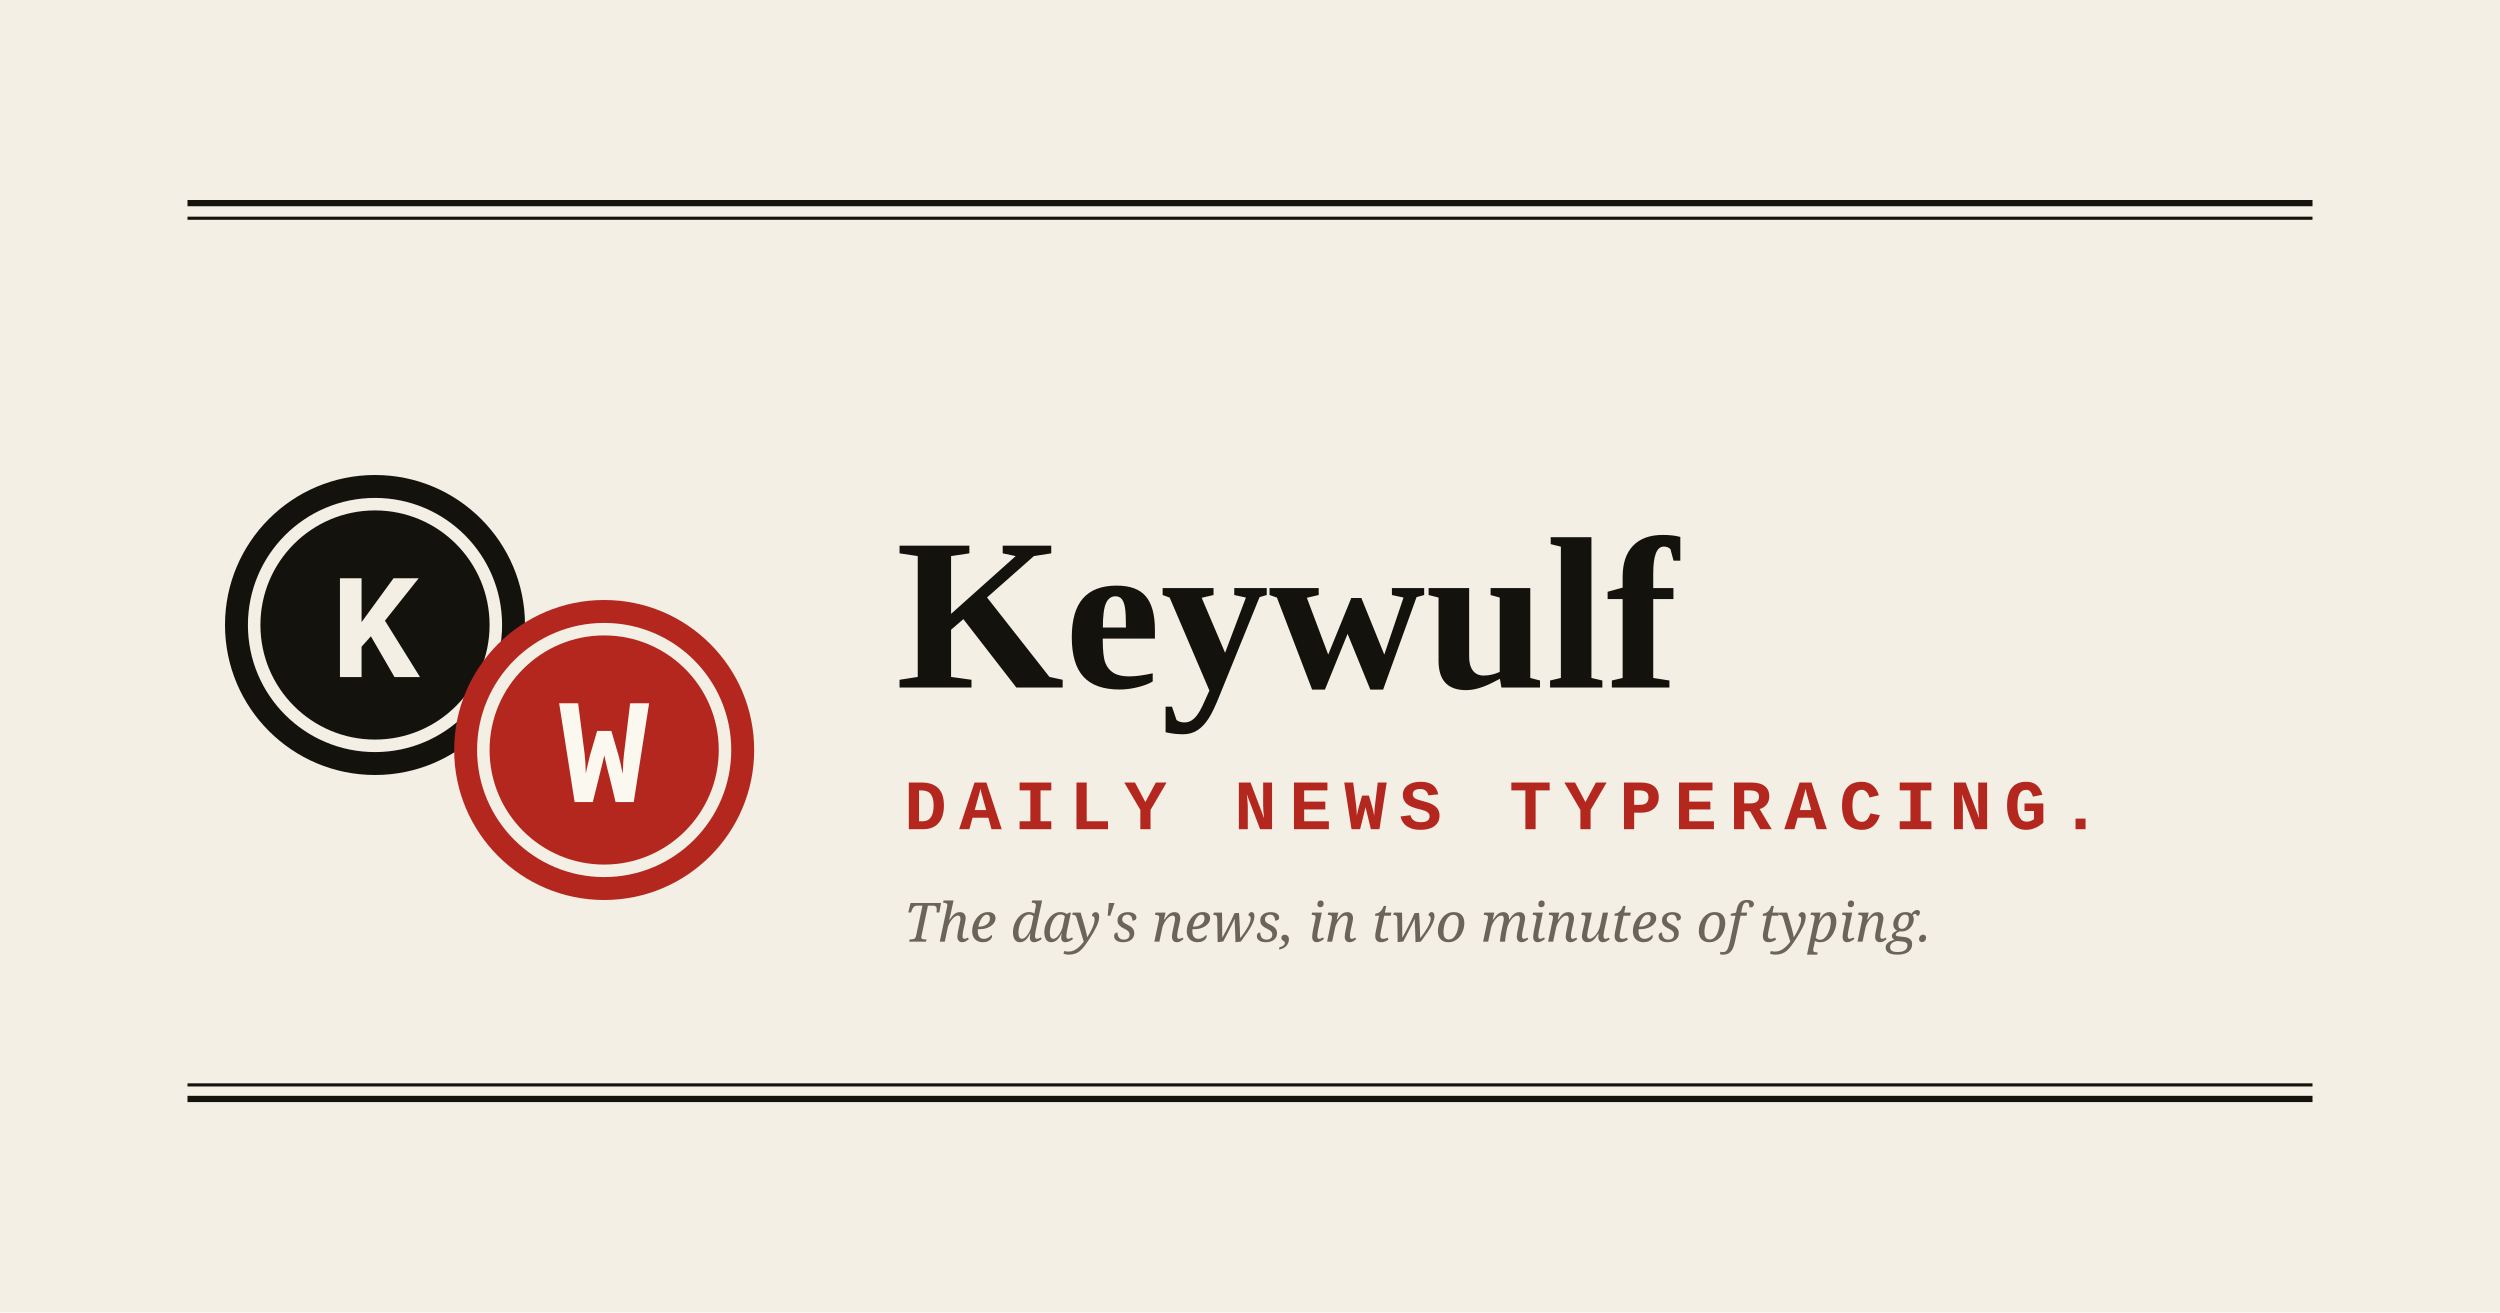
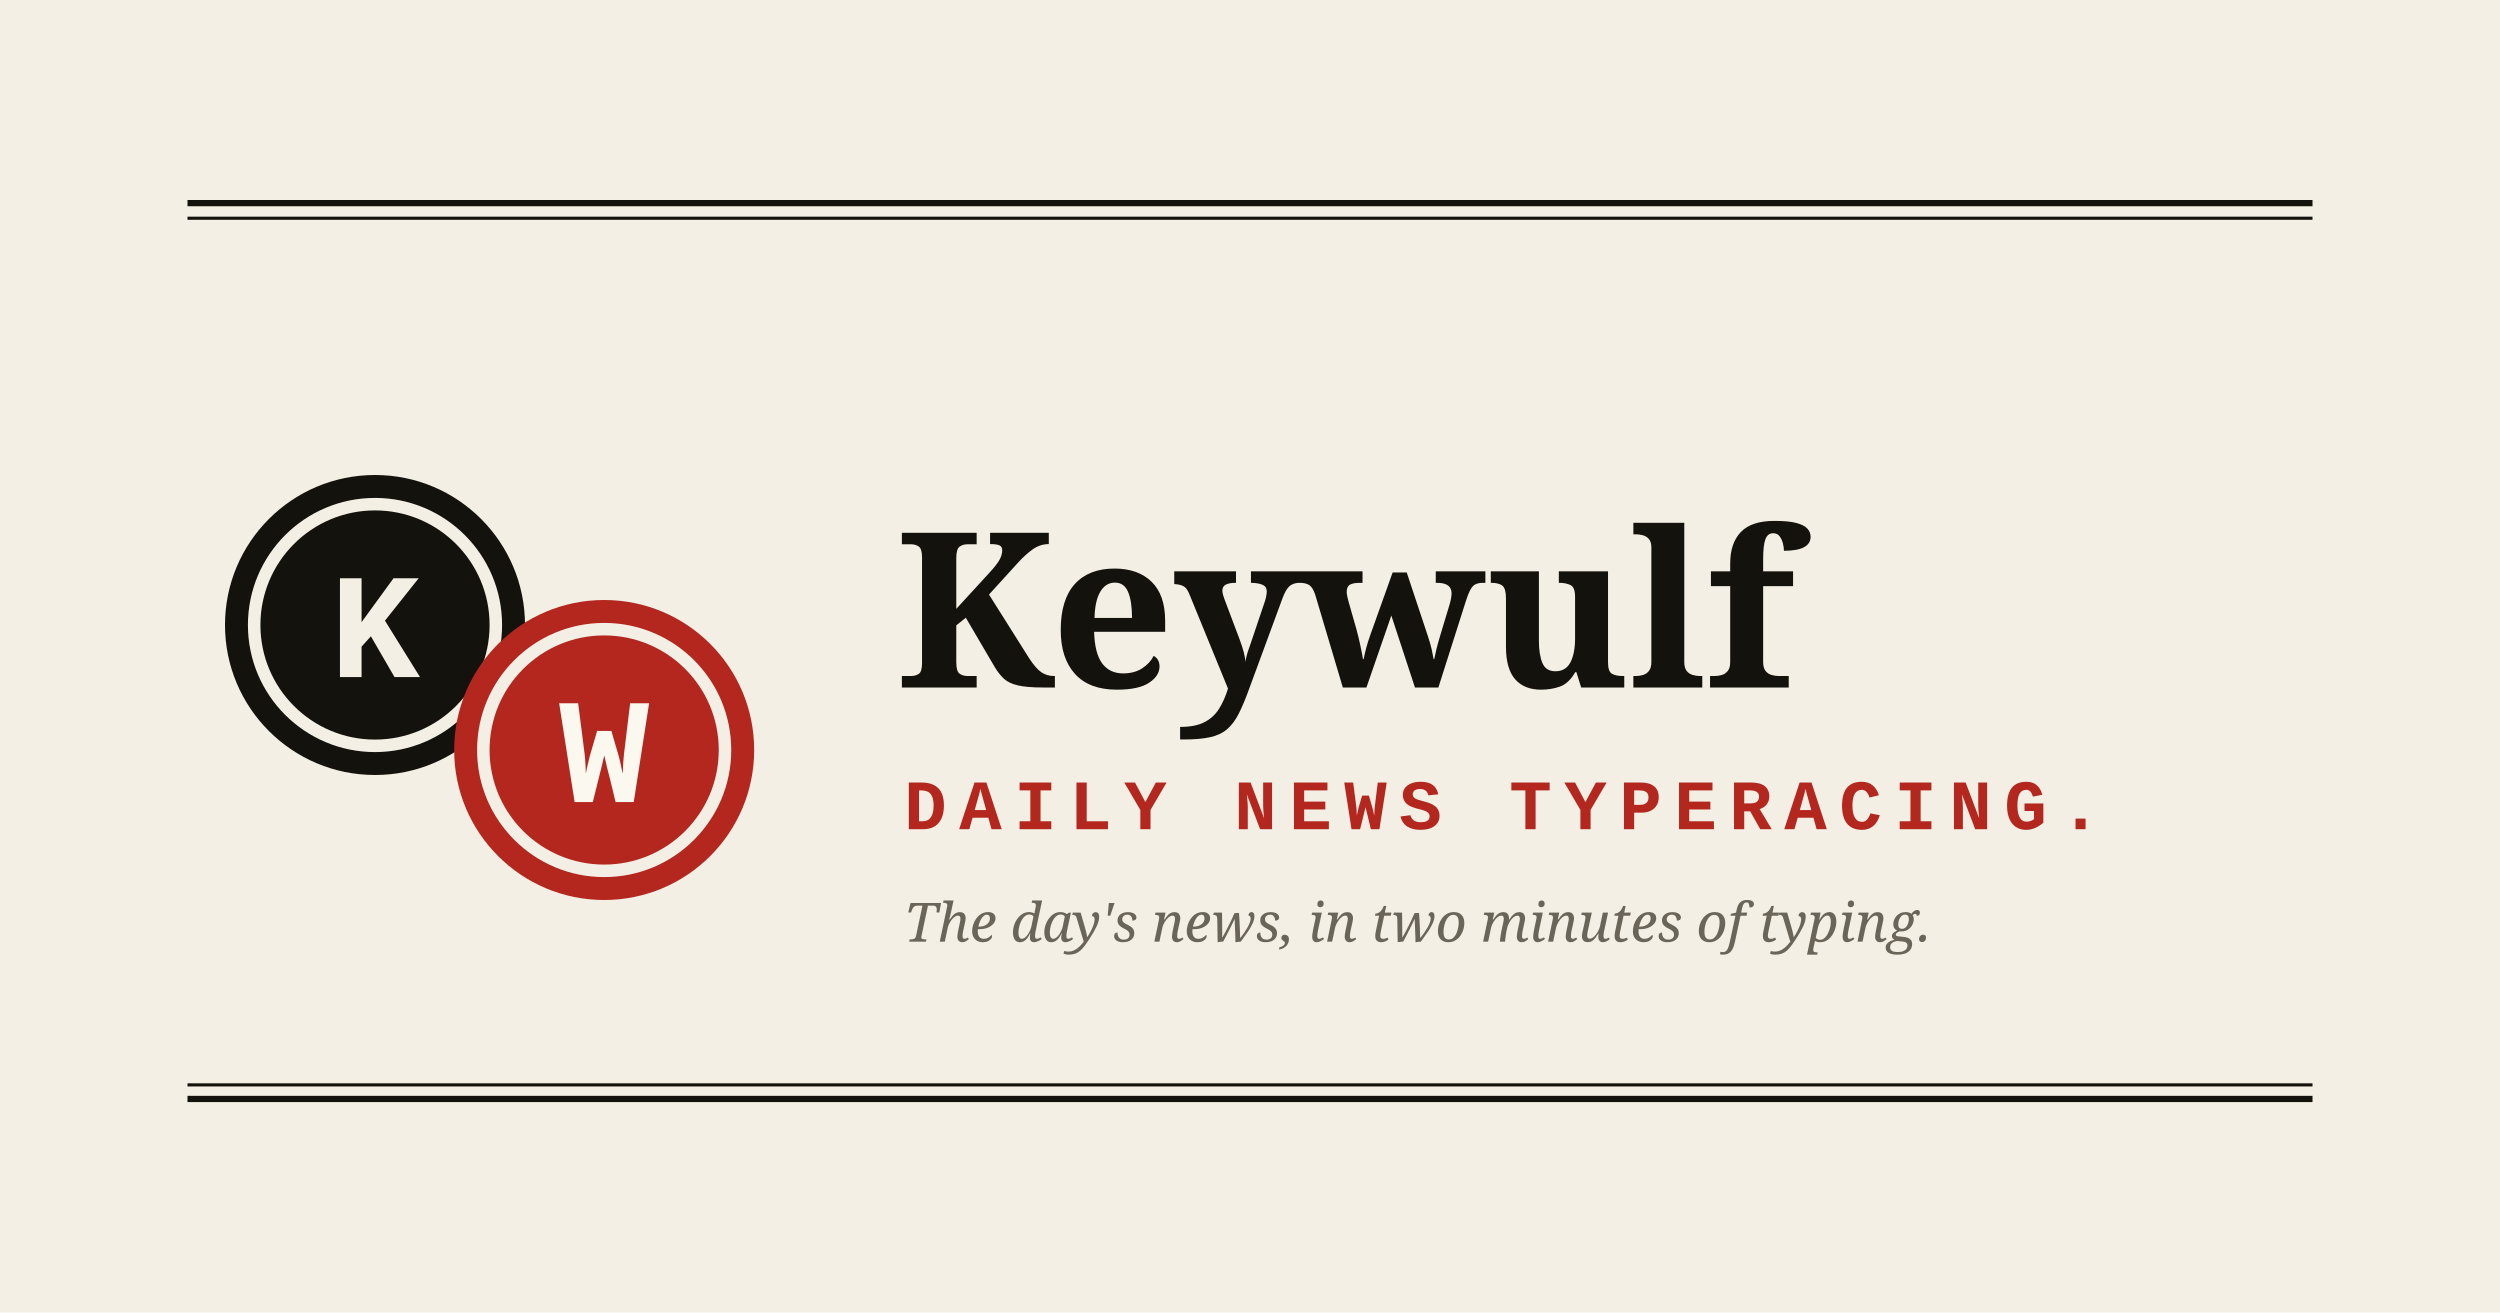
<svg xmlns="http://www.w3.org/2000/svg" width="1200" height="630" viewBox="0 0 1200 630" role="img" aria-label="Keywulf - Daily news typeracing">
  <rect width="1200" height="630" fill="#f3efe4" />
  <rect x="90" y="96" width="1020" height="3" fill="#14120d" />
  <rect x="90" y="104" width="1020" height="1.5" fill="#14120d" />
  <rect x="90" y="520" width="1020" height="1.5" fill="#14120d" />
  <rect x="90" y="526" width="1020" height="3" fill="#14120d" />
  <circle cx="180" cy="300" r="72" fill="#14120d" />
  <circle cx="180" cy="300" r="58" fill="none" stroke="#f3efe4" stroke-width="6" />
  <text x="180" y="325" text-anchor="middle" font-family="'Courier Prime','Courier New',monospace" font-weight="700" font-size="72" fill="#f3efe4">K</text>
  <circle cx="290" cy="360" r="72" fill="#b3271f" />
  <circle cx="290" cy="360" r="58" fill="none" stroke="#f3efe4" stroke-width="6" />
  <text x="290" y="385" text-anchor="middle" font-family="'Courier Prime','Courier New',monospace" font-weight="700" font-size="72" fill="#fbf8f0">W</text>
-   <text x="430" y="330" font-family="'Libre Baskerville',Georgia,'Times New Roman',serif" font-weight="700" font-size="104" fill="#14120d">Keywulf</text>
+   <text x="430" y="330" font-family="'Bitter',Rockwell,Georgia,serif" font-weight="700" font-size="104" fill="#14120d">Keywulf</text>
  <text x="434" y="398" font-family="'Courier Prime','Courier New',monospace" font-weight="700" font-size="34" letter-spacing="6" fill="#b3271f">DAILY NEWS TYPERACING.</text>
-   <text x="434" y="452" font-family="'Libre Baskerville',Georgia,serif" font-style="italic" font-size="26" fill="#6a6558">The day's news, in two minutes of typing.</text>
+   <text x="434" y="452" font-family="'Bitter',Rockwell,Georgia,serif" font-style="italic" font-size="26" fill="#6a6558">The day's news, in two minutes of typing.</text>
</svg>
